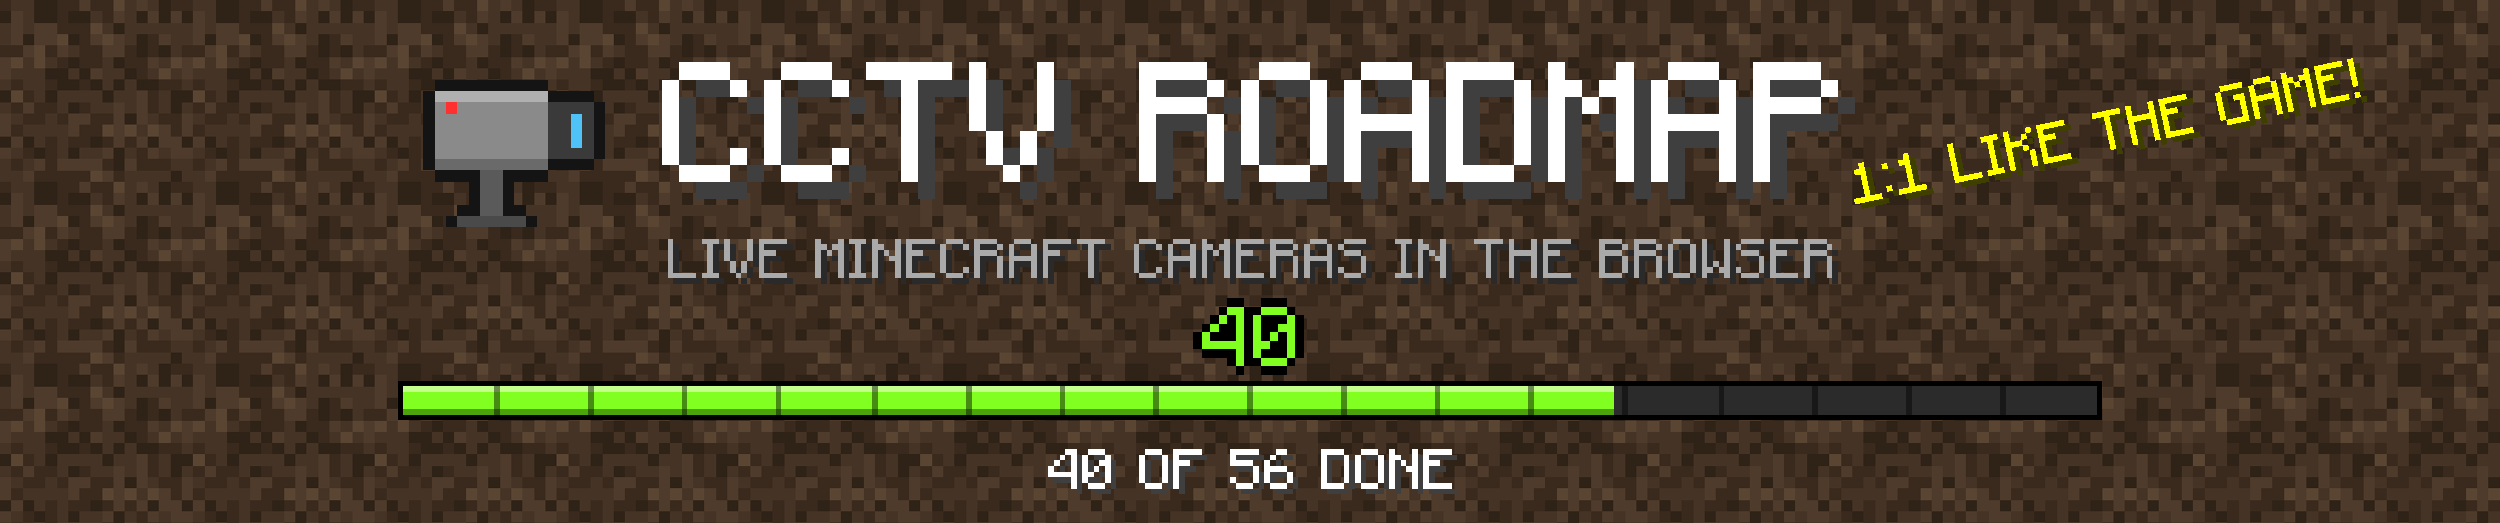
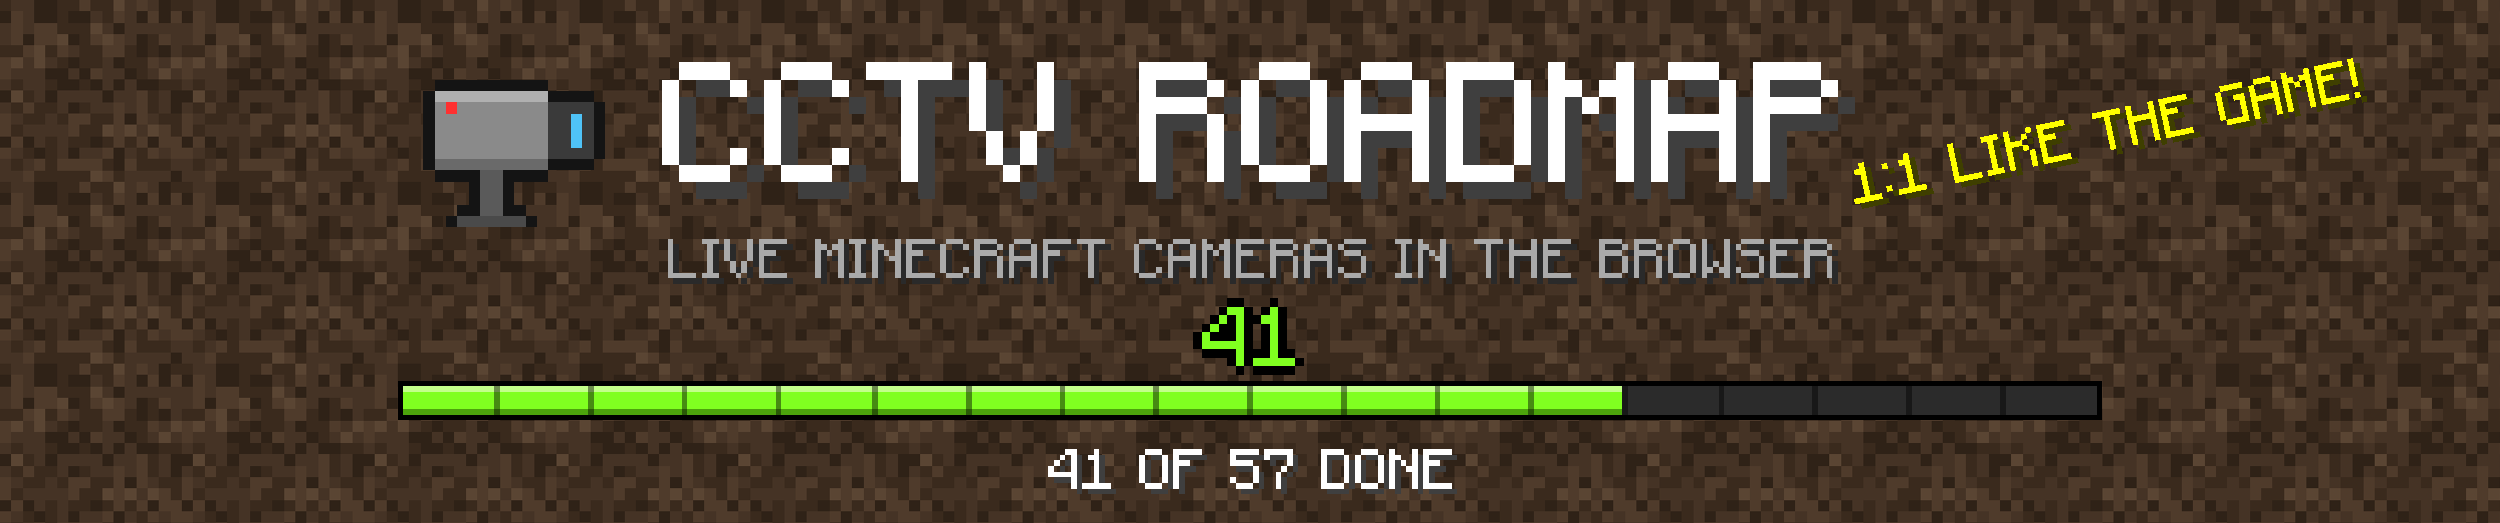
<svg xmlns="http://www.w3.org/2000/svg" width="880" height="184" viewBox="0 0 880 184" shape-rendering="crispEdges" role="img">
  <defs>
    <pattern id="dirt" width="64" height="64" patternUnits="userSpaceOnUse">
      <path fill="#3a2a1d" d="M0 0h4v4h-4zM20 0h8v4h-8zM32 0h8v4h-8zM60 0h4v4h-4zM20 4h4v4h-4zM36 4h4v4h-4zM20 8h12v4h-12zM28 12h4v4h-4zM52 12h4v4h-4zM0 16h8v4h-8zM16 16h4v4h-4zM28 16h8v4h-8zM44 16h4v4h-4zM52 16h4v4h-4zM20 20h4v4h-4zM28 20h8v4h-8zM44 20h8v4h-8zM48 24h4v4h-4zM4 28h4v4h-4zM16 28h4v4h-4zM28 28h4v4h-4zM56 28h8v4h-8zM8 32h4v4h-4zM52 32h4v4h-4zM4 36h4v4h-4zM12 36h8v4h-8zM28 36h4v4h-4zM52 36h4v4h-4zM8 40h8v4h-8zM20 40h4v4h-4zM32 40h8v4h-8zM56 40h8v4h-8zM4 44h4v4h-4zM28 44h8v4h-8zM60 44h4v4h-4zM16 48h4v4h-4zM24 48h8v4h-8zM36 48h4v4h-4zM44 48h4v4h-4zM8 52h4v4h-4zM16 52h4v4h-4zM48 52h4v4h-4zM4 56h4v4h-4zM16 56h4v4h-4zM36 56h4v4h-4zM48 56h12v4h-12zM12 60h20v4h-20zM40 60h4v4h-4z" />
      <path fill="#453325" d="M4 0h8v4h-8zM44 0h4v4h-4zM52 0h4v4h-4zM8 4h4v4h-4zM32 4h4v4h-4zM44 4h4v4h-4zM0 8h4v4h-4zM8 8h4v4h-4zM36 8h4v4h-4zM44 8h20v4h-20zM0 12h4v4h-4zM44 12h4v4h-4zM60 12h4v4h-4zM24 16h4v4h-4zM60 16h4v4h-4zM8 20h4v4h-4zM16 20h4v4h-4zM36 20h4v4h-4zM56 20h4v4h-4zM4 24h12v4h-12zM24 24h4v4h-4zM36 24h8v4h-8zM52 24h4v4h-4zM60 24h4v4h-4zM0 28h4v4h-4zM8 28h8v4h-8zM36 28h4v4h-4zM44 28h4v4h-4zM12 32h4v4h-4zM20 32h16v4h-16zM40 32h8v4h-8zM56 32h4v4h-4zM0 36h4v4h-4zM20 36h4v4h-4zM32 36h8v4h-8zM44 36h4v4h-4zM56 36h4v4h-4zM4 40h4v4h-4zM16 40h4v4h-4zM52 40h4v4h-4zM8 44h16v4h-16zM48 44h4v4h-4zM12 48h4v4h-4zM20 48h4v4h-4zM4 52h4v4h-4zM20 52h4v4h-4zM28 52h8v4h-8zM44 52h4v4h-4zM56 52h4v4h-4zM0 56h4v4h-4zM8 56h4v4h-4zM60 56h4v4h-4zM0 60h8v4h-8zM44 60h16v4h-16z" />
      <path fill="#2f2217" d="M12 0h8v4h-8zM56 0h4v4h-4zM0 4h4v4h-4zM12 4h8v4h-8zM24 4h8v4h-8zM48 4h4v4h-4zM56 4h4v4h-4zM40 8h4v4h-4zM8 12h4v4h-4zM24 12h4v4h-4zM48 12h4v4h-4zM48 16h4v4h-4zM56 16h4v4h-4zM24 20h4v4h-4zM40 20h4v4h-4zM16 24h8v4h-8zM28 24h4v4h-4zM44 24h4v4h-4zM20 28h8v4h-8zM32 28h4v4h-4zM40 28h4v4h-4zM48 28h8v4h-8zM0 32h4v4h-4zM16 32h4v4h-4zM36 32h4v4h-4zM60 32h4v4h-4zM24 36h4v4h-4zM60 36h4v4h-4zM44 40h4v4h-4zM0 48h4v4h-4zM8 48h4v4h-4zM32 48h4v4h-4zM52 48h4v4h-4zM12 52h4v4h-4zM24 52h4v4h-4zM40 52h4v4h-4zM40 56h4v4h-4zM60 60h4v4h-4z" />
      <path fill="#4f3b2b" d="M28 0h4v4h-4zM48 0h4v4h-4zM4 4h4v4h-4zM40 4h4v4h-4zM52 4h4v4h-4zM60 4h4v4h-4zM4 8h4v4h-4zM12 8h8v4h-8zM4 12h4v4h-4zM12 12h8v4h-8zM32 12h4v4h-4zM40 12h4v4h-4zM56 12h4v4h-4zM8 16h4v4h-4zM20 16h4v4h-4zM36 16h8v4h-8zM0 20h4v4h-4zM52 20h4v4h-4zM0 24h4v4h-4zM32 24h4v4h-4zM48 32h4v4h-4zM8 36h4v4h-4zM40 36h4v4h-4zM48 36h4v4h-4zM0 40h4v4h-4zM24 40h8v4h-8zM40 40h4v4h-4zM48 40h4v4h-4zM0 44h4v4h-4zM24 44h4v4h-4zM40 44h4v4h-4zM56 44h4v4h-4zM4 48h4v4h-4zM40 48h4v4h-4zM48 48h4v4h-4zM56 48h8v4h-8zM0 52h4v4h-4zM36 52h4v4h-4zM52 52h4v4h-4zM60 52h4v4h-4zM12 56h4v4h-4zM20 56h16v4h-16zM44 56h4v4h-4zM8 60h4v4h-4zM36 60h4v4h-4z" />
      <path fill="#5a4533" d="M40 0h4v4h-4zM32 8h4v4h-4zM20 12h4v4h-4zM36 12h4v4h-4zM12 16h4v4h-4zM4 20h4v4h-4zM12 20h4v4h-4zM60 20h4v4h-4zM56 24h4v4h-4zM4 32h4v4h-4zM36 44h4v4h-4zM44 44h4v4h-4zM52 44h4v4h-4zM32 60h4v4h-4z" />
    </pattern>
  </defs>
  <rect x="0" y="0" width="880" height="184" fill="url(#dirt)" />
  <path fill="#3f3f3f" d="M245 28h18v6h-18zM239 34h6v6h-6zM263 34h6v6h-6zM239 40h6v6h-6zM239 46h6v6h-6zM239 52h6v6h-6zM239 58h6v6h-6zM263 58h6v6h-6zM245 64h18v6h-18zM281 28h18v6h-18zM275 34h6v6h-6zM299 34h6v6h-6zM275 40h6v6h-6zM275 46h6v6h-6zM275 52h6v6h-6zM275 58h6v6h-6zM299 58h6v6h-6zM281 64h18v6h-18zM311 28h30v6h-30zM323 34h6v6h-6zM323 40h6v6h-6zM323 46h6v6h-6zM323 52h6v6h-6zM323 58h6v6h-6zM323 64h6v6h-6zM347 28h6v6h-6zM371 28h6v6h-6zM347 34h6v6h-6zM371 34h6v6h-6zM347 40h6v6h-6zM371 40h6v6h-6zM347 46h6v6h-6zM371 46h6v6h-6zM353 52h6v6h-6zM365 52h6v6h-6zM353 58h6v6h-6zM365 58h6v6h-6zM359 64h6v6h-6zM407 28h24v6h-24zM407 34h6v6h-6zM431 34h6v6h-6zM407 40h24v6h-24zM407 46h6v6h-6zM431 46h6v6h-6zM407 52h6v6h-6zM431 52h6v6h-6zM407 58h6v6h-6zM431 58h6v6h-6zM407 64h6v6h-6zM431 64h6v6h-6zM449 28h18v6h-18zM443 34h6v6h-6zM467 34h6v6h-6zM443 40h6v6h-6zM467 40h6v6h-6zM443 46h6v6h-6zM467 46h6v6h-6zM443 52h6v6h-6zM467 52h6v6h-6zM443 58h6v6h-6zM467 58h6v6h-6zM449 64h18v6h-18zM485 28h18v6h-18zM479 34h6v6h-6zM503 34h6v6h-6zM479 40h6v6h-6zM503 40h6v6h-6zM479 46h30v6h-30zM479 52h6v6h-6zM503 52h6v6h-6zM479 58h6v6h-6zM503 58h6v6h-6zM479 64h6v6h-6zM503 64h6v6h-6zM515 28h24v6h-24zM515 34h6v6h-6zM539 34h6v6h-6zM515 40h6v6h-6zM539 40h6v6h-6zM515 46h6v6h-6zM539 46h6v6h-6zM515 52h6v6h-6zM539 52h6v6h-6zM515 58h6v6h-6zM539 58h6v6h-6zM515 64h24v6h-24zM551 28h6v6h-6zM575 28h6v6h-6zM551 34h12v6h-12zM569 34h12v6h-12zM551 40h6v6h-6zM563 40h6v6h-6zM575 40h6v6h-6zM551 46h6v6h-6zM575 46h6v6h-6zM551 52h6v6h-6zM575 52h6v6h-6zM551 58h6v6h-6zM575 58h6v6h-6zM551 64h6v6h-6zM575 64h6v6h-6zM593 28h18v6h-18zM587 34h6v6h-6zM611 34h6v6h-6zM587 40h6v6h-6zM611 40h6v6h-6zM587 46h30v6h-30zM587 52h6v6h-6zM611 52h6v6h-6zM587 58h6v6h-6zM611 58h6v6h-6zM587 64h6v6h-6zM611 64h6v6h-6zM623 28h24v6h-24zM623 34h6v6h-6zM647 34h6v6h-6zM623 40h24v6h-24zM623 46h6v6h-6zM623 52h6v6h-6zM623 58h6v6h-6zM623 64h6v6h-6z" />
  <path fill="#ffffff" d="M239 22h18v6h-18zM233 28h6v6h-6zM257 28h6v6h-6zM233 34h6v6h-6zM233 40h6v6h-6zM233 46h6v6h-6zM233 52h6v6h-6zM257 52h6v6h-6zM239 58h18v6h-18zM275 22h18v6h-18zM269 28h6v6h-6zM293 28h6v6h-6zM269 34h6v6h-6zM269 40h6v6h-6zM269 46h6v6h-6zM269 52h6v6h-6zM293 52h6v6h-6zM275 58h18v6h-18zM305 22h30v6h-30zM317 28h6v6h-6zM317 34h6v6h-6zM317 40h6v6h-6zM317 46h6v6h-6zM317 52h6v6h-6zM317 58h6v6h-6zM341 22h6v6h-6zM365 22h6v6h-6zM341 28h6v6h-6zM365 28h6v6h-6zM341 34h6v6h-6zM365 34h6v6h-6zM341 40h6v6h-6zM365 40h6v6h-6zM347 46h6v6h-6zM359 46h6v6h-6zM347 52h6v6h-6zM359 52h6v6h-6zM353 58h6v6h-6zM401 22h24v6h-24zM401 28h6v6h-6zM425 28h6v6h-6zM401 34h24v6h-24zM401 40h6v6h-6zM425 40h6v6h-6zM401 46h6v6h-6zM425 46h6v6h-6zM401 52h6v6h-6zM425 52h6v6h-6zM401 58h6v6h-6zM425 58h6v6h-6zM443 22h18v6h-18zM437 28h6v6h-6zM461 28h6v6h-6zM437 34h6v6h-6zM461 34h6v6h-6zM437 40h6v6h-6zM461 40h6v6h-6zM437 46h6v6h-6zM461 46h6v6h-6zM437 52h6v6h-6zM461 52h6v6h-6zM443 58h18v6h-18zM479 22h18v6h-18zM473 28h6v6h-6zM497 28h6v6h-6zM473 34h6v6h-6zM497 34h6v6h-6zM473 40h30v6h-30zM473 46h6v6h-6zM497 46h6v6h-6zM473 52h6v6h-6zM497 52h6v6h-6zM473 58h6v6h-6zM497 58h6v6h-6zM509 22h24v6h-24zM509 28h6v6h-6zM533 28h6v6h-6zM509 34h6v6h-6zM533 34h6v6h-6zM509 40h6v6h-6zM533 40h6v6h-6zM509 46h6v6h-6zM533 46h6v6h-6zM509 52h6v6h-6zM533 52h6v6h-6zM509 58h24v6h-24zM545 22h6v6h-6zM569 22h6v6h-6zM545 28h12v6h-12zM563 28h12v6h-12zM545 34h6v6h-6zM557 34h6v6h-6zM569 34h6v6h-6zM545 40h6v6h-6zM569 40h6v6h-6zM545 46h6v6h-6zM569 46h6v6h-6zM545 52h6v6h-6zM569 52h6v6h-6zM545 58h6v6h-6zM569 58h6v6h-6zM587 22h18v6h-18zM581 28h6v6h-6zM605 28h6v6h-6zM581 34h6v6h-6zM605 34h6v6h-6zM581 40h30v6h-30zM581 46h6v6h-6zM605 46h6v6h-6zM581 52h6v6h-6zM605 52h6v6h-6zM581 58h6v6h-6zM605 58h6v6h-6zM617 22h24v6h-24zM617 28h6v6h-6zM641 28h6v6h-6zM617 34h24v6h-24zM617 40h6v6h-6zM617 46h6v6h-6zM617 52h6v6h-6zM617 58h6v6h-6z" />
  <path fill="#141414" d="M153 28h40v4h-40zM149 32h4v4h-4zM193 32h16v4h-16zM149 36h4v4h-4zM209 36h4v4h-4zM149 40h4v4h-4zM209 40h4v4h-4zM149 44h4v4h-4zM209 44h4v4h-4zM149 48h4v4h-4zM209 48h4v4h-4zM149 52h4v4h-4zM209 52h4v4h-4zM149 56h4v4h-4zM193 56h16v4h-16zM153 60h16v4h-16zM177 60h16v4h-16zM165 64h4v4h-4zM177 64h4v4h-4zM165 68h4v4h-4zM177 68h4v4h-4zM161 72h8v4h-8zM177 72h8v4h-8zM157 76h4v4h-4zM185 76h4v4h-4z" />
  <path fill="#b0b0b0" d="M153 32h40v4h-40z" />
  <path fill="#8a8a8a" d="M153 36h4v4h-4zM161 36h32v4h-32zM153 40h40v4h-40zM153 44h40v4h-40zM153 48h40v4h-40zM153 52h40v4h-40z" />
  <path fill="#ff3030" d="M157 36h4v4h-4z" />
  <path fill="#3a3a3a" d="M193 36h16v4h-16zM193 40h8v4h-8zM205 40h4v4h-4zM193 44h8v4h-8zM205 44h4v4h-4zM193 48h8v4h-8zM205 48h4v4h-4zM193 52h16v4h-16z" />
  <path fill="#4fc3f7" d="M201 40h4v4h-4zM201 44h4v4h-4zM201 48h4v4h-4z" />
  <path fill="#6a6a6a" d="M153 56h40v4h-40z" />
  <path fill="#5a5a5a" d="M169 60h8v4h-8zM169 64h8v4h-8zM169 68h8v4h-8zM169 72h8v4h-8z" />
  <path fill="#4a4a4a" d="M161 76h24v4h-24z" />
  <g transform="translate(653 72) rotate(-12)">
    <path fill="#3f3f00" d="M6 -12h2v2h-2zM4 -10h4v2h-4zM6 -8h2v2h-2zM6 -6h2v2h-2zM6 -4h2v2h-2zM6 -2h2v2h-2zM2 0h10v2h-10zM14 -10h2v2h-2zM14 -2h2v2h-2zM22 -12h2v2h-2zM20 -10h4v2h-4zM22 -8h2v2h-2zM22 -6h2v2h-2zM22 -4h2v2h-2zM22 -2h2v2h-2zM18 0h10v2h-10zM38 -12h2v2h-2zM38 -10h2v2h-2zM38 -8h2v2h-2zM38 -6h2v2h-2zM38 -4h2v2h-2zM38 -2h2v2h-2zM38 0h10v2h-10zM50 -12h6v2h-6zM52 -10h2v2h-2zM52 -8h2v2h-2zM52 -6h2v2h-2zM52 -4h2v2h-2zM52 -2h2v2h-2zM50 0h6v2h-6zM58 -12h2v2h-2zM66 -12h2v2h-2zM58 -10h2v2h-2zM64 -10h2v2h-2zM58 -8h6v2h-6zM58 -6h2v2h-2zM64 -6h2v2h-2zM58 -4h2v2h-2zM66 -4h2v2h-2zM58 -2h2v2h-2zM66 -2h2v2h-2zM58 0h2v2h-2zM66 0h2v2h-2zM70 -12h10v2h-10zM70 -10h2v2h-2zM70 -8h6v2h-6zM70 -6h2v2h-2zM70 -4h2v2h-2zM70 -2h2v2h-2zM70 0h10v2h-10zM90 -12h10v2h-10zM94 -10h2v2h-2zM94 -8h2v2h-2zM94 -6h2v2h-2zM94 -4h2v2h-2zM94 -2h2v2h-2zM94 0h2v2h-2zM102 -12h2v2h-2zM110 -12h2v2h-2zM102 -10h2v2h-2zM110 -10h2v2h-2zM102 -8h10v2h-10zM102 -6h2v2h-2zM110 -6h2v2h-2zM102 -4h2v2h-2zM110 -4h2v2h-2zM102 -2h2v2h-2zM110 -2h2v2h-2zM102 0h2v2h-2zM110 0h2v2h-2zM114 -12h10v2h-10zM114 -10h2v2h-2zM114 -8h6v2h-6zM114 -6h2v2h-2zM114 -4h2v2h-2zM114 -2h2v2h-2zM114 0h10v2h-10zM136 -12h8v2h-8zM134 -10h2v2h-2zM134 -8h2v2h-2zM140 -8h4v2h-4zM134 -6h2v2h-2zM142 -6h2v2h-2zM134 -4h2v2h-2zM142 -4h2v2h-2zM134 -2h2v2h-2zM142 -2h2v2h-2zM136 0h8v2h-8zM148 -12h6v2h-6zM146 -10h2v2h-2zM154 -10h2v2h-2zM146 -8h2v2h-2zM154 -8h2v2h-2zM146 -6h10v2h-10zM146 -4h2v2h-2zM154 -4h2v2h-2zM146 -2h2v2h-2zM154 -2h2v2h-2zM146 0h2v2h-2zM154 0h2v2h-2zM158 -12h2v2h-2zM166 -12h2v2h-2zM158 -10h4v2h-4zM164 -10h4v2h-4zM158 -8h2v2h-2zM162 -8h2v2h-2zM166 -8h2v2h-2zM158 -6h2v2h-2zM166 -6h2v2h-2zM158 -4h2v2h-2zM166 -4h2v2h-2zM158 -2h2v2h-2zM166 -2h2v2h-2zM158 0h2v2h-2zM166 0h2v2h-2zM170 -12h10v2h-10zM170 -10h2v2h-2zM170 -8h6v2h-6zM170 -6h2v2h-2zM170 -4h2v2h-2zM170 -2h2v2h-2zM170 0h10v2h-10zM182 -12h2v2h-2zM182 -10h2v2h-2zM182 -8h2v2h-2zM182 -6h2v2h-2zM182 -4h2v2h-2zM182 0h2v2h-2z" />
    <path fill="#ffff00" d="M4 -14h2v2h-2zM2 -12h4v2h-4zM4 -10h2v2h-2zM4 -8h2v2h-2zM4 -6h2v2h-2zM4 -4h2v2h-2zM0 -2h10v2h-10zM12 -12h2v2h-2zM12 -4h2v2h-2zM20 -14h2v2h-2zM18 -12h4v2h-4zM20 -10h2v2h-2zM20 -8h2v2h-2zM20 -6h2v2h-2zM20 -4h2v2h-2zM16 -2h10v2h-10zM36 -14h2v2h-2zM36 -12h2v2h-2zM36 -10h2v2h-2zM36 -8h2v2h-2zM36 -6h2v2h-2zM36 -4h2v2h-2zM36 -2h10v2h-10zM48 -14h6v2h-6zM50 -12h2v2h-2zM50 -10h2v2h-2zM50 -8h2v2h-2zM50 -6h2v2h-2zM50 -4h2v2h-2zM48 -2h6v2h-6zM56 -14h2v2h-2zM64 -14h2v2h-2zM56 -12h2v2h-2zM62 -12h2v2h-2zM56 -10h6v2h-6zM56 -8h2v2h-2zM62 -8h2v2h-2zM56 -6h2v2h-2zM64 -6h2v2h-2zM56 -4h2v2h-2zM64 -4h2v2h-2zM56 -2h2v2h-2zM64 -2h2v2h-2zM68 -14h10v2h-10zM68 -12h2v2h-2zM68 -10h6v2h-6zM68 -8h2v2h-2zM68 -6h2v2h-2zM68 -4h2v2h-2zM68 -2h10v2h-10zM88 -14h10v2h-10zM92 -12h2v2h-2zM92 -10h2v2h-2zM92 -8h2v2h-2zM92 -6h2v2h-2zM92 -4h2v2h-2zM92 -2h2v2h-2zM100 -14h2v2h-2zM108 -14h2v2h-2zM100 -12h2v2h-2zM108 -12h2v2h-2zM100 -10h10v2h-10zM100 -8h2v2h-2zM108 -8h2v2h-2zM100 -6h2v2h-2zM108 -6h2v2h-2zM100 -4h2v2h-2zM108 -4h2v2h-2zM100 -2h2v2h-2zM108 -2h2v2h-2zM112 -14h10v2h-10zM112 -12h2v2h-2zM112 -10h6v2h-6zM112 -8h2v2h-2zM112 -6h2v2h-2zM112 -4h2v2h-2zM112 -2h10v2h-10zM134 -14h8v2h-8zM132 -12h2v2h-2zM132 -10h2v2h-2zM138 -10h4v2h-4zM132 -8h2v2h-2zM140 -8h2v2h-2zM132 -6h2v2h-2zM140 -6h2v2h-2zM132 -4h2v2h-2zM140 -4h2v2h-2zM134 -2h8v2h-8zM146 -14h6v2h-6zM144 -12h2v2h-2zM152 -12h2v2h-2zM144 -10h2v2h-2zM152 -10h2v2h-2zM144 -8h10v2h-10zM144 -6h2v2h-2zM152 -6h2v2h-2zM144 -4h2v2h-2zM152 -4h2v2h-2zM144 -2h2v2h-2zM152 -2h2v2h-2zM156 -14h2v2h-2zM164 -14h2v2h-2zM156 -12h4v2h-4zM162 -12h4v2h-4zM156 -10h2v2h-2zM160 -10h2v2h-2zM164 -10h2v2h-2zM156 -8h2v2h-2zM164 -8h2v2h-2zM156 -6h2v2h-2zM164 -6h2v2h-2zM156 -4h2v2h-2zM164 -4h2v2h-2zM156 -2h2v2h-2zM164 -2h2v2h-2zM168 -14h10v2h-10zM168 -12h2v2h-2zM168 -10h6v2h-6zM168 -8h2v2h-2zM168 -6h2v2h-2zM168 -4h2v2h-2zM168 -2h10v2h-10zM180 -14h2v2h-2zM180 -12h2v2h-2zM180 -10h2v2h-2zM180 -8h2v2h-2zM180 -6h2v2h-2zM180 -2h2v2h-2z" />
  </g>
  <path fill="#2a2a2a" d="M237 86h2v2h-2zM237 88h2v2h-2zM237 90h2v2h-2zM237 92h2v2h-2zM237 94h2v2h-2zM237 96h2v2h-2zM237 98h10v2h-10zM249 86h6v2h-6zM251 88h2v2h-2zM251 90h2v2h-2zM251 92h2v2h-2zM251 94h2v2h-2zM251 96h2v2h-2zM249 98h6v2h-6zM257 86h2v2h-2zM265 86h2v2h-2zM257 88h2v2h-2zM265 88h2v2h-2zM257 90h2v2h-2zM265 90h2v2h-2zM257 92h2v2h-2zM265 92h2v2h-2zM259 94h2v2h-2zM263 94h2v2h-2zM259 96h2v2h-2zM263 96h2v2h-2zM261 98h2v2h-2zM269 86h10v2h-10zM269 88h2v2h-2zM269 90h6v2h-6zM269 92h2v2h-2zM269 94h2v2h-2zM269 96h2v2h-2zM269 98h10v2h-10zM289 86h2v2h-2zM297 86h2v2h-2zM289 88h4v2h-4zM295 88h4v2h-4zM289 90h2v2h-2zM293 90h2v2h-2zM297 90h2v2h-2zM289 92h2v2h-2zM297 92h2v2h-2zM289 94h2v2h-2zM297 94h2v2h-2zM289 96h2v2h-2zM297 96h2v2h-2zM289 98h2v2h-2zM297 98h2v2h-2zM301 86h6v2h-6zM303 88h2v2h-2zM303 90h2v2h-2zM303 92h2v2h-2zM303 94h2v2h-2zM303 96h2v2h-2zM301 98h6v2h-6zM309 86h2v2h-2zM317 86h2v2h-2zM309 88h4v2h-4zM317 88h2v2h-2zM309 90h2v2h-2zM313 90h2v2h-2zM317 90h2v2h-2zM309 92h2v2h-2zM315 92h4v2h-4zM309 94h2v2h-2zM317 94h2v2h-2zM309 96h2v2h-2zM317 96h2v2h-2zM309 98h2v2h-2zM317 98h2v2h-2zM321 86h10v2h-10zM321 88h2v2h-2zM321 90h6v2h-6zM321 92h2v2h-2zM321 94h2v2h-2zM321 96h2v2h-2zM321 98h10v2h-10zM335 86h6v2h-6zM333 88h2v2h-2zM341 88h2v2h-2zM333 90h2v2h-2zM333 92h2v2h-2zM333 94h2v2h-2zM333 96h2v2h-2zM341 96h2v2h-2zM335 98h6v2h-6zM345 86h8v2h-8zM345 88h2v2h-2zM353 88h2v2h-2zM345 90h8v2h-8zM345 92h2v2h-2zM353 92h2v2h-2zM345 94h2v2h-2zM353 94h2v2h-2zM345 96h2v2h-2zM353 96h2v2h-2zM345 98h2v2h-2zM353 98h2v2h-2zM359 86h6v2h-6zM357 88h2v2h-2zM365 88h2v2h-2zM357 90h2v2h-2zM365 90h2v2h-2zM357 92h10v2h-10zM357 94h2v2h-2zM365 94h2v2h-2zM357 96h2v2h-2zM365 96h2v2h-2zM357 98h2v2h-2zM365 98h2v2h-2zM369 86h10v2h-10zM369 88h2v2h-2zM369 90h6v2h-6zM369 92h2v2h-2zM369 94h2v2h-2zM369 96h2v2h-2zM369 98h2v2h-2zM381 86h10v2h-10zM385 88h2v2h-2zM385 90h2v2h-2zM385 92h2v2h-2zM385 94h2v2h-2zM385 96h2v2h-2zM385 98h2v2h-2zM403 86h6v2h-6zM401 88h2v2h-2zM409 88h2v2h-2zM401 90h2v2h-2zM401 92h2v2h-2zM401 94h2v2h-2zM401 96h2v2h-2zM409 96h2v2h-2zM403 98h6v2h-6zM415 86h6v2h-6zM413 88h2v2h-2zM421 88h2v2h-2zM413 90h2v2h-2zM421 90h2v2h-2zM413 92h10v2h-10zM413 94h2v2h-2zM421 94h2v2h-2zM413 96h2v2h-2zM421 96h2v2h-2zM413 98h2v2h-2zM421 98h2v2h-2zM425 86h2v2h-2zM433 86h2v2h-2zM425 88h4v2h-4zM431 88h4v2h-4zM425 90h2v2h-2zM429 90h2v2h-2zM433 90h2v2h-2zM425 92h2v2h-2zM433 92h2v2h-2zM425 94h2v2h-2zM433 94h2v2h-2zM425 96h2v2h-2zM433 96h2v2h-2zM425 98h2v2h-2zM433 98h2v2h-2zM437 86h10v2h-10zM437 88h2v2h-2zM437 90h6v2h-6zM437 92h2v2h-2zM437 94h2v2h-2zM437 96h2v2h-2zM437 98h10v2h-10zM449 86h8v2h-8zM449 88h2v2h-2zM457 88h2v2h-2zM449 90h8v2h-8zM449 92h2v2h-2zM457 92h2v2h-2zM449 94h2v2h-2zM457 94h2v2h-2zM449 96h2v2h-2zM457 96h2v2h-2zM449 98h2v2h-2zM457 98h2v2h-2zM463 86h6v2h-6zM461 88h2v2h-2zM469 88h2v2h-2zM461 90h2v2h-2zM469 90h2v2h-2zM461 92h10v2h-10zM461 94h2v2h-2zM469 94h2v2h-2zM461 96h2v2h-2zM469 96h2v2h-2zM461 98h2v2h-2zM469 98h2v2h-2zM475 86h8v2h-8zM473 88h2v2h-2zM475 90h6v2h-6zM481 92h2v2h-2zM481 94h2v2h-2zM473 96h2v2h-2zM481 96h2v2h-2zM475 98h6v2h-6zM493 86h6v2h-6zM495 88h2v2h-2zM495 90h2v2h-2zM495 92h2v2h-2zM495 94h2v2h-2zM495 96h2v2h-2zM493 98h6v2h-6zM501 86h2v2h-2zM509 86h2v2h-2zM501 88h4v2h-4zM509 88h2v2h-2zM501 90h2v2h-2zM505 90h2v2h-2zM509 90h2v2h-2zM501 92h2v2h-2zM507 92h4v2h-4zM501 94h2v2h-2zM509 94h2v2h-2zM501 96h2v2h-2zM509 96h2v2h-2zM501 98h2v2h-2zM509 98h2v2h-2zM521 86h10v2h-10zM525 88h2v2h-2zM525 90h2v2h-2zM525 92h2v2h-2zM525 94h2v2h-2zM525 96h2v2h-2zM525 98h2v2h-2zM533 86h2v2h-2zM541 86h2v2h-2zM533 88h2v2h-2zM541 88h2v2h-2zM533 90h10v2h-10zM533 92h2v2h-2zM541 92h2v2h-2zM533 94h2v2h-2zM541 94h2v2h-2zM533 96h2v2h-2zM541 96h2v2h-2zM533 98h2v2h-2zM541 98h2v2h-2zM545 86h10v2h-10zM545 88h2v2h-2zM545 90h6v2h-6zM545 92h2v2h-2zM545 94h2v2h-2zM545 96h2v2h-2zM545 98h10v2h-10zM565 86h8v2h-8zM565 88h2v2h-2zM573 88h2v2h-2zM565 90h8v2h-8zM565 92h2v2h-2zM573 92h2v2h-2zM565 94h2v2h-2zM573 94h2v2h-2zM565 96h2v2h-2zM573 96h2v2h-2zM565 98h8v2h-8zM577 86h8v2h-8zM577 88h2v2h-2zM585 88h2v2h-2zM577 90h8v2h-8zM577 92h2v2h-2zM585 92h2v2h-2zM577 94h2v2h-2zM585 94h2v2h-2zM577 96h2v2h-2zM585 96h2v2h-2zM577 98h2v2h-2zM585 98h2v2h-2zM591 86h6v2h-6zM589 88h2v2h-2zM597 88h2v2h-2zM589 90h2v2h-2zM597 90h2v2h-2zM589 92h2v2h-2zM597 92h2v2h-2zM589 94h2v2h-2zM597 94h2v2h-2zM589 96h2v2h-2zM597 96h2v2h-2zM591 98h6v2h-6zM601 86h2v2h-2zM609 86h2v2h-2zM601 88h2v2h-2zM609 88h2v2h-2zM601 90h2v2h-2zM609 90h2v2h-2zM601 92h2v2h-2zM609 92h2v2h-2zM601 94h2v2h-2zM605 94h2v2h-2zM609 94h2v2h-2zM601 96h4v2h-4zM607 96h4v2h-4zM601 98h2v2h-2zM609 98h2v2h-2zM615 86h8v2h-8zM613 88h2v2h-2zM615 90h6v2h-6zM621 92h2v2h-2zM621 94h2v2h-2zM613 96h2v2h-2zM621 96h2v2h-2zM615 98h6v2h-6zM625 86h10v2h-10zM625 88h2v2h-2zM625 90h6v2h-6zM625 92h2v2h-2zM625 94h2v2h-2zM625 96h2v2h-2zM625 98h10v2h-10zM637 86h8v2h-8zM637 88h2v2h-2zM645 88h2v2h-2zM637 90h8v2h-8zM637 92h2v2h-2zM645 92h2v2h-2zM637 94h2v2h-2zM645 94h2v2h-2zM637 96h2v2h-2zM645 96h2v2h-2zM637 98h2v2h-2zM645 98h2v2h-2z" />
  <path fill="#aaaaaa" d="M235 84h2v2h-2zM235 86h2v2h-2zM235 88h2v2h-2zM235 90h2v2h-2zM235 92h2v2h-2zM235 94h2v2h-2zM235 96h10v2h-10zM247 84h6v2h-6zM249 86h2v2h-2zM249 88h2v2h-2zM249 90h2v2h-2zM249 92h2v2h-2zM249 94h2v2h-2zM247 96h6v2h-6zM255 84h2v2h-2zM263 84h2v2h-2zM255 86h2v2h-2zM263 86h2v2h-2zM255 88h2v2h-2zM263 88h2v2h-2zM255 90h2v2h-2zM263 90h2v2h-2zM257 92h2v2h-2zM261 92h2v2h-2zM257 94h2v2h-2zM261 94h2v2h-2zM259 96h2v2h-2zM267 84h10v2h-10zM267 86h2v2h-2zM267 88h6v2h-6zM267 90h2v2h-2zM267 92h2v2h-2zM267 94h2v2h-2zM267 96h10v2h-10zM287 84h2v2h-2zM295 84h2v2h-2zM287 86h4v2h-4zM293 86h4v2h-4zM287 88h2v2h-2zM291 88h2v2h-2zM295 88h2v2h-2zM287 90h2v2h-2zM295 90h2v2h-2zM287 92h2v2h-2zM295 92h2v2h-2zM287 94h2v2h-2zM295 94h2v2h-2zM287 96h2v2h-2zM295 96h2v2h-2zM299 84h6v2h-6zM301 86h2v2h-2zM301 88h2v2h-2zM301 90h2v2h-2zM301 92h2v2h-2zM301 94h2v2h-2zM299 96h6v2h-6zM307 84h2v2h-2zM315 84h2v2h-2zM307 86h4v2h-4zM315 86h2v2h-2zM307 88h2v2h-2zM311 88h2v2h-2zM315 88h2v2h-2zM307 90h2v2h-2zM313 90h4v2h-4zM307 92h2v2h-2zM315 92h2v2h-2zM307 94h2v2h-2zM315 94h2v2h-2zM307 96h2v2h-2zM315 96h2v2h-2zM319 84h10v2h-10zM319 86h2v2h-2zM319 88h6v2h-6zM319 90h2v2h-2zM319 92h2v2h-2zM319 94h2v2h-2zM319 96h10v2h-10zM333 84h6v2h-6zM331 86h2v2h-2zM339 86h2v2h-2zM331 88h2v2h-2zM331 90h2v2h-2zM331 92h2v2h-2zM331 94h2v2h-2zM339 94h2v2h-2zM333 96h6v2h-6zM343 84h8v2h-8zM343 86h2v2h-2zM351 86h2v2h-2zM343 88h8v2h-8zM343 90h2v2h-2zM351 90h2v2h-2zM343 92h2v2h-2zM351 92h2v2h-2zM343 94h2v2h-2zM351 94h2v2h-2zM343 96h2v2h-2zM351 96h2v2h-2zM357 84h6v2h-6zM355 86h2v2h-2zM363 86h2v2h-2zM355 88h2v2h-2zM363 88h2v2h-2zM355 90h10v2h-10zM355 92h2v2h-2zM363 92h2v2h-2zM355 94h2v2h-2zM363 94h2v2h-2zM355 96h2v2h-2zM363 96h2v2h-2zM367 84h10v2h-10zM367 86h2v2h-2zM367 88h6v2h-6zM367 90h2v2h-2zM367 92h2v2h-2zM367 94h2v2h-2zM367 96h2v2h-2zM379 84h10v2h-10zM383 86h2v2h-2zM383 88h2v2h-2zM383 90h2v2h-2zM383 92h2v2h-2zM383 94h2v2h-2zM383 96h2v2h-2zM401 84h6v2h-6zM399 86h2v2h-2zM407 86h2v2h-2zM399 88h2v2h-2zM399 90h2v2h-2zM399 92h2v2h-2zM399 94h2v2h-2zM407 94h2v2h-2zM401 96h6v2h-6zM413 84h6v2h-6zM411 86h2v2h-2zM419 86h2v2h-2zM411 88h2v2h-2zM419 88h2v2h-2zM411 90h10v2h-10zM411 92h2v2h-2zM419 92h2v2h-2zM411 94h2v2h-2zM419 94h2v2h-2zM411 96h2v2h-2zM419 96h2v2h-2zM423 84h2v2h-2zM431 84h2v2h-2zM423 86h4v2h-4zM429 86h4v2h-4zM423 88h2v2h-2zM427 88h2v2h-2zM431 88h2v2h-2zM423 90h2v2h-2zM431 90h2v2h-2zM423 92h2v2h-2zM431 92h2v2h-2zM423 94h2v2h-2zM431 94h2v2h-2zM423 96h2v2h-2zM431 96h2v2h-2zM435 84h10v2h-10zM435 86h2v2h-2zM435 88h6v2h-6zM435 90h2v2h-2zM435 92h2v2h-2zM435 94h2v2h-2zM435 96h10v2h-10zM447 84h8v2h-8zM447 86h2v2h-2zM455 86h2v2h-2zM447 88h8v2h-8zM447 90h2v2h-2zM455 90h2v2h-2zM447 92h2v2h-2zM455 92h2v2h-2zM447 94h2v2h-2zM455 94h2v2h-2zM447 96h2v2h-2zM455 96h2v2h-2zM461 84h6v2h-6zM459 86h2v2h-2zM467 86h2v2h-2zM459 88h2v2h-2zM467 88h2v2h-2zM459 90h10v2h-10zM459 92h2v2h-2zM467 92h2v2h-2zM459 94h2v2h-2zM467 94h2v2h-2zM459 96h2v2h-2zM467 96h2v2h-2zM473 84h8v2h-8zM471 86h2v2h-2zM473 88h6v2h-6zM479 90h2v2h-2zM479 92h2v2h-2zM471 94h2v2h-2zM479 94h2v2h-2zM473 96h6v2h-6zM491 84h6v2h-6zM493 86h2v2h-2zM493 88h2v2h-2zM493 90h2v2h-2zM493 92h2v2h-2zM493 94h2v2h-2zM491 96h6v2h-6zM499 84h2v2h-2zM507 84h2v2h-2zM499 86h4v2h-4zM507 86h2v2h-2zM499 88h2v2h-2zM503 88h2v2h-2zM507 88h2v2h-2zM499 90h2v2h-2zM505 90h4v2h-4zM499 92h2v2h-2zM507 92h2v2h-2zM499 94h2v2h-2zM507 94h2v2h-2zM499 96h2v2h-2zM507 96h2v2h-2zM519 84h10v2h-10zM523 86h2v2h-2zM523 88h2v2h-2zM523 90h2v2h-2zM523 92h2v2h-2zM523 94h2v2h-2zM523 96h2v2h-2zM531 84h2v2h-2zM539 84h2v2h-2zM531 86h2v2h-2zM539 86h2v2h-2zM531 88h10v2h-10zM531 90h2v2h-2zM539 90h2v2h-2zM531 92h2v2h-2zM539 92h2v2h-2zM531 94h2v2h-2zM539 94h2v2h-2zM531 96h2v2h-2zM539 96h2v2h-2zM543 84h10v2h-10zM543 86h2v2h-2zM543 88h6v2h-6zM543 90h2v2h-2zM543 92h2v2h-2zM543 94h2v2h-2zM543 96h10v2h-10zM563 84h8v2h-8zM563 86h2v2h-2zM571 86h2v2h-2zM563 88h8v2h-8zM563 90h2v2h-2zM571 90h2v2h-2zM563 92h2v2h-2zM571 92h2v2h-2zM563 94h2v2h-2zM571 94h2v2h-2zM563 96h8v2h-8zM575 84h8v2h-8zM575 86h2v2h-2zM583 86h2v2h-2zM575 88h8v2h-8zM575 90h2v2h-2zM583 90h2v2h-2zM575 92h2v2h-2zM583 92h2v2h-2zM575 94h2v2h-2zM583 94h2v2h-2zM575 96h2v2h-2zM583 96h2v2h-2zM589 84h6v2h-6zM587 86h2v2h-2zM595 86h2v2h-2zM587 88h2v2h-2zM595 88h2v2h-2zM587 90h2v2h-2zM595 90h2v2h-2zM587 92h2v2h-2zM595 92h2v2h-2zM587 94h2v2h-2zM595 94h2v2h-2zM589 96h6v2h-6zM599 84h2v2h-2zM607 84h2v2h-2zM599 86h2v2h-2zM607 86h2v2h-2zM599 88h2v2h-2zM607 88h2v2h-2zM599 90h2v2h-2zM607 90h2v2h-2zM599 92h2v2h-2zM603 92h2v2h-2zM607 92h2v2h-2zM599 94h4v2h-4zM605 94h4v2h-4zM599 96h2v2h-2zM607 96h2v2h-2zM613 84h8v2h-8zM611 86h2v2h-2zM613 88h6v2h-6zM619 90h2v2h-2zM619 92h2v2h-2zM611 94h2v2h-2zM619 94h2v2h-2zM613 96h6v2h-6zM623 84h10v2h-10zM623 86h2v2h-2zM623 88h6v2h-6zM623 90h2v2h-2zM623 92h2v2h-2zM623 94h2v2h-2zM623 96h10v2h-10zM635 84h8v2h-8zM635 86h2v2h-2zM643 86h2v2h-2zM635 88h8v2h-8zM635 90h2v2h-2zM643 90h2v2h-2zM635 92h2v2h-2zM643 92h2v2h-2zM635 94h2v2h-2zM643 94h2v2h-2zM635 96h2v2h-2zM643 96h2v2h-2z" />
-   <path fill="#000000" d="M429 108h6v3h-6zM426 111h3v3h-3zM432 111h3v3h-3zM423 114h3v3h-3zM432 114h3v3h-3zM420 117h3v3h-3zM432 117h3v3h-3zM420 120h15v3h-15zM432 123h3v3h-3zM432 126h3v3h-3zM441 108h9v3h-9zM438 111h3v3h-3zM450 111h3v3h-3zM438 114h3v3h-3zM447 114h6v3h-6zM438 117h3v3h-3zM444 117h3v3h-3zM450 117h3v3h-3zM438 120h6v3h-6zM450 120h3v3h-3zM438 123h3v3h-3zM450 123h3v3h-3zM441 126h9v3h-9z" />
-   <path fill="#000000" d="M435 108h6v3h-6zM432 111h3v3h-3zM438 111h3v3h-3zM429 114h3v3h-3zM438 114h3v3h-3zM426 117h3v3h-3zM438 117h3v3h-3zM426 120h15v3h-15zM438 123h3v3h-3zM438 126h3v3h-3zM447 108h9v3h-9zM444 111h3v3h-3zM456 111h3v3h-3zM444 114h3v3h-3zM453 114h6v3h-6zM444 117h3v3h-3zM450 117h3v3h-3zM456 117h3v3h-3zM444 120h6v3h-6zM456 120h3v3h-3zM444 123h3v3h-3zM456 123h3v3h-3zM447 126h9v3h-9z" />
-   <path fill="#000000" d="M432 105h6v3h-6zM429 108h3v3h-3zM435 108h3v3h-3zM426 111h3v3h-3zM435 111h3v3h-3zM423 114h3v3h-3zM435 114h3v3h-3zM423 117h15v3h-15zM435 120h3v3h-3zM435 123h3v3h-3zM444 105h9v3h-9zM441 108h3v3h-3zM453 108h3v3h-3zM441 111h3v3h-3zM450 111h6v3h-6zM441 114h3v3h-3zM447 114h3v3h-3zM453 114h3v3h-3zM441 117h6v3h-6zM453 117h3v3h-3zM441 120h3v3h-3zM453 120h3v3h-3zM444 123h9v3h-9z" />
-   <path fill="#000000" d="M432 111h6v3h-6zM429 114h3v3h-3zM435 114h3v3h-3zM426 117h3v3h-3zM435 117h3v3h-3zM423 120h3v3h-3zM435 120h3v3h-3zM423 123h15v3h-15zM435 126h3v3h-3zM435 129h3v3h-3zM444 111h9v3h-9zM441 114h3v3h-3zM453 114h3v3h-3zM441 117h3v3h-3zM450 117h6v3h-6zM441 120h3v3h-3zM447 120h3v3h-3zM453 120h3v3h-3zM441 123h6v3h-6zM453 123h3v3h-3zM441 126h3v3h-3zM453 126h3v3h-3zM444 129h9v3h-9z" />
-   <path fill="#80ff20" d="M432 108h6v3h-6zM429 111h3v3h-3zM435 111h3v3h-3zM426 114h3v3h-3zM435 114h3v3h-3zM423 117h3v3h-3zM435 117h3v3h-3zM423 120h15v3h-15zM435 123h3v3h-3zM435 126h3v3h-3zM444 108h9v3h-9zM441 111h3v3h-3zM453 111h3v3h-3zM441 114h3v3h-3zM450 114h6v3h-6zM441 117h3v3h-3zM447 117h3v3h-3zM453 117h3v3h-3zM441 120h6v3h-6zM453 120h3v3h-3zM441 123h3v3h-3zM453 123h3v3h-3zM444 126h9v3h-9z" />
+   <path fill="#000000" d="M429 108h6v3h-6zM426 111h3v3h-3zM432 111h3v3h-3zM423 114h3v3h-3zM432 114h3v3h-3zM420 117h3v3h-3zM432 117h3v3h-3zM420 120h15v3h-15zM432 123h3v3h-3zM432 126h3v3h-3zM444 108h3v3h-3zM441 111h6v3h-6zM444 114h3v3h-3zM444 117h3v3h-3zM444 120h3v3h-3zM444 123h3v3h-3zM438 126h15v3h-15z" />
+   <path fill="#000000" d="M435 108h6v3h-6zM432 111h3v3h-3zM438 111h3v3h-3zM429 114h3v3h-3zM438 114h3v3h-3zM426 117h3v3h-3zM438 117h3v3h-3zM426 120h15v3h-15zM438 123h3v3h-3zM438 126h3v3h-3zM450 108h3v3h-3zM447 111h6v3h-6zM450 114h3v3h-3zM450 117h3v3h-3zM450 120h3v3h-3zM450 123h3v3h-3zM444 126h15v3h-15z" />
+   <path fill="#000000" d="M432 105h6v3h-6zM429 108h3v3h-3zM435 108h3v3h-3zM426 111h3v3h-3zM435 111h3v3h-3zM423 114h3v3h-3zM435 114h3v3h-3zM423 117h15v3h-15zM435 120h3v3h-3zM435 123h3v3h-3zM447 105h3v3h-3zM444 108h6v3h-6zM447 111h3v3h-3zM447 114h3v3h-3zM447 117h3v3h-3zM447 120h3v3h-3zM441 123h15v3h-15z" />
+   <path fill="#000000" d="M432 111h6v3h-6zM429 114h3v3h-3zM435 114h3v3h-3zM426 117h3v3h-3zM435 117h3v3h-3zM423 120h3v3h-3zM435 120h3v3h-3zM423 123h15v3h-15zM435 126h3v3h-3zM435 129h3v3h-3zM447 111h3v3h-3zM444 114h6v3h-6zM447 117h3v3h-3zM447 120h3v3h-3zM447 123h3v3h-3zM447 126h3v3h-3zM441 129h15v3h-15z" />
+   <path fill="#80ff20" d="M432 108h6v3h-6zM429 111h3v3h-3zM435 111h3v3h-3zM426 114h3v3h-3zM435 114h3v3h-3zM423 117h3v3h-3zM435 117h3v3h-3zM423 120h15v3h-15zM435 123h3v3h-3zM435 126h3v3h-3zM447 108h3v3h-3zM444 111h6v3h-6zM447 114h3v3h-3zM447 117h3v3h-3zM447 120h3v3h-3zM447 123h3v3h-3zM441 126h15v3h-15z" />
  <rect x="140" y="134" width="600" height="14" fill="#000000" />
  <rect x="142" y="136" width="596" height="10" fill="#2b2b2b" />
-   <rect x="142" y="136" width="426" height="10" fill="#80ff20" />
-   <rect x="142" y="136" width="426" height="2" fill="#c3ff8a" />
-   <rect x="142" y="144" width="426" height="2" fill="#4ca30c" />
+   <rect x="142" y="136" width="429" height="10" fill="#80ff20" />
+   <rect x="142" y="136" width="429" height="2" fill="#c3ff8a" />
+   <rect x="142" y="144" width="429" height="2" fill="#4ca30c" />
  <rect x="174" y="136" width="2" height="10" fill="#000000" fill-opacity="0.45" />
  <rect x="207" y="136" width="2" height="10" fill="#000000" fill-opacity="0.45" />
  <rect x="240" y="136" width="2" height="10" fill="#000000" fill-opacity="0.45" />
  <rect x="273" y="136" width="2" height="10" fill="#000000" fill-opacity="0.45" />
  <rect x="307" y="136" width="2" height="10" fill="#000000" fill-opacity="0.45" />
  <rect x="340" y="136" width="2" height="10" fill="#000000" fill-opacity="0.45" />
  <rect x="373" y="136" width="2" height="10" fill="#000000" fill-opacity="0.45" />
  <rect x="406" y="136" width="2" height="10" fill="#000000" fill-opacity="0.45" />
  <rect x="439" y="136" width="2" height="10" fill="#000000" fill-opacity="0.45" />
  <rect x="472" y="136" width="2" height="10" fill="#000000" fill-opacity="0.45" />
  <rect x="505" y="136" width="2" height="10" fill="#000000" fill-opacity="0.45" />
  <rect x="538" y="136" width="2" height="10" fill="#000000" fill-opacity="0.45" />
  <rect x="571" y="136" width="2" height="10" fill="#000000" fill-opacity="0.45" />
  <rect x="605" y="136" width="2" height="10" fill="#000000" fill-opacity="0.45" />
  <rect x="638" y="136" width="2" height="10" fill="#000000" fill-opacity="0.45" />
  <rect x="671" y="136" width="2" height="10" fill="#000000" fill-opacity="0.45" />
  <rect x="704" y="136" width="2" height="10" fill="#000000" fill-opacity="0.45" />
-   <path fill="#3f3f3f" d="M377 160h4v2h-4zM375 162h2v2h-2zM379 162h2v2h-2zM373 164h2v2h-2zM379 164h2v2h-2zM371 166h2v2h-2zM379 166h2v2h-2zM371 168h10v2h-10zM379 170h2v2h-2zM379 172h2v2h-2zM385 160h6v2h-6zM383 162h2v2h-2zM391 162h2v2h-2zM383 164h2v2h-2zM389 164h4v2h-4zM383 166h2v2h-2zM387 166h2v2h-2zM391 166h2v2h-2zM383 168h4v2h-4zM391 168h2v2h-2zM383 170h2v2h-2zM391 170h2v2h-2zM385 172h6v2h-6zM405 160h6v2h-6zM403 162h2v2h-2zM411 162h2v2h-2zM403 164h2v2h-2zM411 164h2v2h-2zM403 166h2v2h-2zM411 166h2v2h-2zM403 168h2v2h-2zM411 168h2v2h-2zM403 170h2v2h-2zM411 170h2v2h-2zM405 172h6v2h-6zM415 160h10v2h-10zM415 162h2v2h-2zM415 164h6v2h-6zM415 166h2v2h-2zM415 168h2v2h-2zM415 170h2v2h-2zM415 172h2v2h-2zM435 160h10v2h-10zM435 162h2v2h-2zM435 164h8v2h-8zM443 166h2v2h-2zM443 168h2v2h-2zM435 170h2v2h-2zM443 170h2v2h-2zM437 172h6v2h-6zM451 160h4v2h-4zM449 162h2v2h-2zM447 164h2v2h-2zM447 166h8v2h-8zM447 168h2v2h-2zM455 168h2v2h-2zM447 170h2v2h-2zM455 170h2v2h-2zM449 172h6v2h-6zM467 160h8v2h-8zM467 162h2v2h-2zM475 162h2v2h-2zM467 164h2v2h-2zM475 164h2v2h-2zM467 166h2v2h-2zM475 166h2v2h-2zM467 168h2v2h-2zM475 168h2v2h-2zM467 170h2v2h-2zM475 170h2v2h-2zM467 172h8v2h-8zM481 160h6v2h-6zM479 162h2v2h-2zM487 162h2v2h-2zM479 164h2v2h-2zM487 164h2v2h-2zM479 166h2v2h-2zM487 166h2v2h-2zM479 168h2v2h-2zM487 168h2v2h-2zM479 170h2v2h-2zM487 170h2v2h-2zM481 172h6v2h-6zM491 160h2v2h-2zM499 160h2v2h-2zM491 162h4v2h-4zM499 162h2v2h-2zM491 164h2v2h-2zM495 164h2v2h-2zM499 164h2v2h-2zM491 166h2v2h-2zM497 166h4v2h-4zM491 168h2v2h-2zM499 168h2v2h-2zM491 170h2v2h-2zM499 170h2v2h-2zM491 172h2v2h-2zM499 172h2v2h-2zM503 160h10v2h-10zM503 162h2v2h-2zM503 164h6v2h-6zM503 166h2v2h-2zM503 168h2v2h-2zM503 170h2v2h-2zM503 172h10v2h-10z" />
-   <path fill="#ffffff" d="M375 158h4v2h-4zM373 160h2v2h-2zM377 160h2v2h-2zM371 162h2v2h-2zM377 162h2v2h-2zM369 164h2v2h-2zM377 164h2v2h-2zM369 166h10v2h-10zM377 168h2v2h-2zM377 170h2v2h-2zM383 158h6v2h-6zM381 160h2v2h-2zM389 160h2v2h-2zM381 162h2v2h-2zM387 162h4v2h-4zM381 164h2v2h-2zM385 164h2v2h-2zM389 164h2v2h-2zM381 166h4v2h-4zM389 166h2v2h-2zM381 168h2v2h-2zM389 168h2v2h-2zM383 170h6v2h-6zM403 158h6v2h-6zM401 160h2v2h-2zM409 160h2v2h-2zM401 162h2v2h-2zM409 162h2v2h-2zM401 164h2v2h-2zM409 164h2v2h-2zM401 166h2v2h-2zM409 166h2v2h-2zM401 168h2v2h-2zM409 168h2v2h-2zM403 170h6v2h-6zM413 158h10v2h-10zM413 160h2v2h-2zM413 162h6v2h-6zM413 164h2v2h-2zM413 166h2v2h-2zM413 168h2v2h-2zM413 170h2v2h-2zM433 158h10v2h-10zM433 160h2v2h-2zM433 162h8v2h-8zM441 164h2v2h-2zM441 166h2v2h-2zM433 168h2v2h-2zM441 168h2v2h-2zM435 170h6v2h-6zM449 158h4v2h-4zM447 160h2v2h-2zM445 162h2v2h-2zM445 164h8v2h-8zM445 166h2v2h-2zM453 166h2v2h-2zM445 168h2v2h-2zM453 168h2v2h-2zM447 170h6v2h-6zM465 158h8v2h-8zM465 160h2v2h-2zM473 160h2v2h-2zM465 162h2v2h-2zM473 162h2v2h-2zM465 164h2v2h-2zM473 164h2v2h-2zM465 166h2v2h-2zM473 166h2v2h-2zM465 168h2v2h-2zM473 168h2v2h-2zM465 170h8v2h-8zM479 158h6v2h-6zM477 160h2v2h-2zM485 160h2v2h-2zM477 162h2v2h-2zM485 162h2v2h-2zM477 164h2v2h-2zM485 164h2v2h-2zM477 166h2v2h-2zM485 166h2v2h-2zM477 168h2v2h-2zM485 168h2v2h-2zM479 170h6v2h-6zM489 158h2v2h-2zM497 158h2v2h-2zM489 160h4v2h-4zM497 160h2v2h-2zM489 162h2v2h-2zM493 162h2v2h-2zM497 162h2v2h-2zM489 164h2v2h-2zM495 164h4v2h-4zM489 166h2v2h-2zM497 166h2v2h-2zM489 168h2v2h-2zM497 168h2v2h-2zM489 170h2v2h-2zM497 170h2v2h-2zM501 158h10v2h-10zM501 160h2v2h-2zM501 162h6v2h-6zM501 164h2v2h-2zM501 166h2v2h-2zM501 168h2v2h-2zM501 170h10v2h-10z" />
+   <path fill="#3f3f3f" d="M377 160h4v2h-4zM375 162h2v2h-2zM379 162h2v2h-2zM373 164h2v2h-2zM379 164h2v2h-2zM371 166h2v2h-2zM379 166h2v2h-2zM371 168h10v2h-10zM379 170h2v2h-2zM379 172h2v2h-2zM387 160h2v2h-2zM385 162h4v2h-4zM387 164h2v2h-2zM387 166h2v2h-2zM387 168h2v2h-2zM387 170h2v2h-2zM383 172h10v2h-10zM405 160h6v2h-6zM403 162h2v2h-2zM411 162h2v2h-2zM403 164h2v2h-2zM411 164h2v2h-2zM403 166h2v2h-2zM411 166h2v2h-2zM403 168h2v2h-2zM411 168h2v2h-2zM403 170h2v2h-2zM411 170h2v2h-2zM405 172h6v2h-6zM415 160h10v2h-10zM415 162h2v2h-2zM415 164h6v2h-6zM415 166h2v2h-2zM415 168h2v2h-2zM415 170h2v2h-2zM415 172h2v2h-2zM435 160h10v2h-10zM435 162h2v2h-2zM435 164h8v2h-8zM443 166h2v2h-2zM443 168h2v2h-2zM435 170h2v2h-2zM443 170h2v2h-2zM437 172h6v2h-6zM447 160h10v2h-10zM447 162h2v2h-2zM455 162h2v2h-2zM455 164h2v2h-2zM453 166h2v2h-2zM451 168h2v2h-2zM451 170h2v2h-2zM451 172h2v2h-2zM467 160h8v2h-8zM467 162h2v2h-2zM475 162h2v2h-2zM467 164h2v2h-2zM475 164h2v2h-2zM467 166h2v2h-2zM475 166h2v2h-2zM467 168h2v2h-2zM475 168h2v2h-2zM467 170h2v2h-2zM475 170h2v2h-2zM467 172h8v2h-8zM481 160h6v2h-6zM479 162h2v2h-2zM487 162h2v2h-2zM479 164h2v2h-2zM487 164h2v2h-2zM479 166h2v2h-2zM487 166h2v2h-2zM479 168h2v2h-2zM487 168h2v2h-2zM479 170h2v2h-2zM487 170h2v2h-2zM481 172h6v2h-6zM491 160h2v2h-2zM499 160h2v2h-2zM491 162h4v2h-4zM499 162h2v2h-2zM491 164h2v2h-2zM495 164h2v2h-2zM499 164h2v2h-2zM491 166h2v2h-2zM497 166h4v2h-4zM491 168h2v2h-2zM499 168h2v2h-2zM491 170h2v2h-2zM499 170h2v2h-2zM491 172h2v2h-2zM499 172h2v2h-2zM503 160h10v2h-10zM503 162h2v2h-2zM503 164h6v2h-6zM503 166h2v2h-2zM503 168h2v2h-2zM503 170h2v2h-2zM503 172h10v2h-10z" />
+   <path fill="#ffffff" d="M375 158h4v2h-4zM373 160h2v2h-2zM377 160h2v2h-2zM371 162h2v2h-2zM377 162h2v2h-2zM369 164h2v2h-2zM377 164h2v2h-2zM369 166h10v2h-10zM377 168h2v2h-2zM377 170h2v2h-2zM385 158h2v2h-2zM383 160h4v2h-4zM385 162h2v2h-2zM385 164h2v2h-2zM385 166h2v2h-2zM385 168h2v2h-2zM381 170h10v2h-10zM403 158h6v2h-6zM401 160h2v2h-2zM409 160h2v2h-2zM401 162h2v2h-2zM409 162h2v2h-2zM401 164h2v2h-2zM409 164h2v2h-2zM401 166h2v2h-2zM409 166h2v2h-2zM401 168h2v2h-2zM409 168h2v2h-2zM403 170h6v2h-6zM413 158h10v2h-10zM413 160h2v2h-2zM413 162h6v2h-6zM413 164h2v2h-2zM413 166h2v2h-2zM413 168h2v2h-2zM413 170h2v2h-2zM433 158h10v2h-10zM433 160h2v2h-2zM433 162h8v2h-8zM441 164h2v2h-2zM441 166h2v2h-2zM433 168h2v2h-2zM441 168h2v2h-2zM435 170h6v2h-6zM445 158h10v2h-10zM445 160h2v2h-2zM453 160h2v2h-2zM453 162h2v2h-2zM451 164h2v2h-2zM449 166h2v2h-2zM449 168h2v2h-2zM449 170h2v2h-2zM465 158h8v2h-8zM465 160h2v2h-2zM473 160h2v2h-2zM465 162h2v2h-2zM473 162h2v2h-2zM465 164h2v2h-2zM473 164h2v2h-2zM465 166h2v2h-2zM473 166h2v2h-2zM465 168h2v2h-2zM473 168h2v2h-2zM465 170h8v2h-8zM479 158h6v2h-6zM477 160h2v2h-2zM485 160h2v2h-2zM477 162h2v2h-2zM485 162h2v2h-2zM477 164h2v2h-2zM485 164h2v2h-2zM477 166h2v2h-2zM485 166h2v2h-2zM477 168h2v2h-2zM485 168h2v2h-2zM479 170h6v2h-6zM489 158h2v2h-2zM497 158h2v2h-2zM489 160h4v2h-4zM497 160h2v2h-2zM489 162h2v2h-2zM493 162h2v2h-2zM497 162h2v2h-2zM489 164h2v2h-2zM495 164h4v2h-4zM489 166h2v2h-2zM497 166h2v2h-2zM489 168h2v2h-2zM497 168h2v2h-2zM489 170h2v2h-2zM497 170h2v2h-2zM501 158h10v2h-10zM501 160h2v2h-2zM501 162h6v2h-6zM501 164h2v2h-2zM501 166h2v2h-2zM501 168h2v2h-2zM501 170h10v2h-10z" />
</svg>
